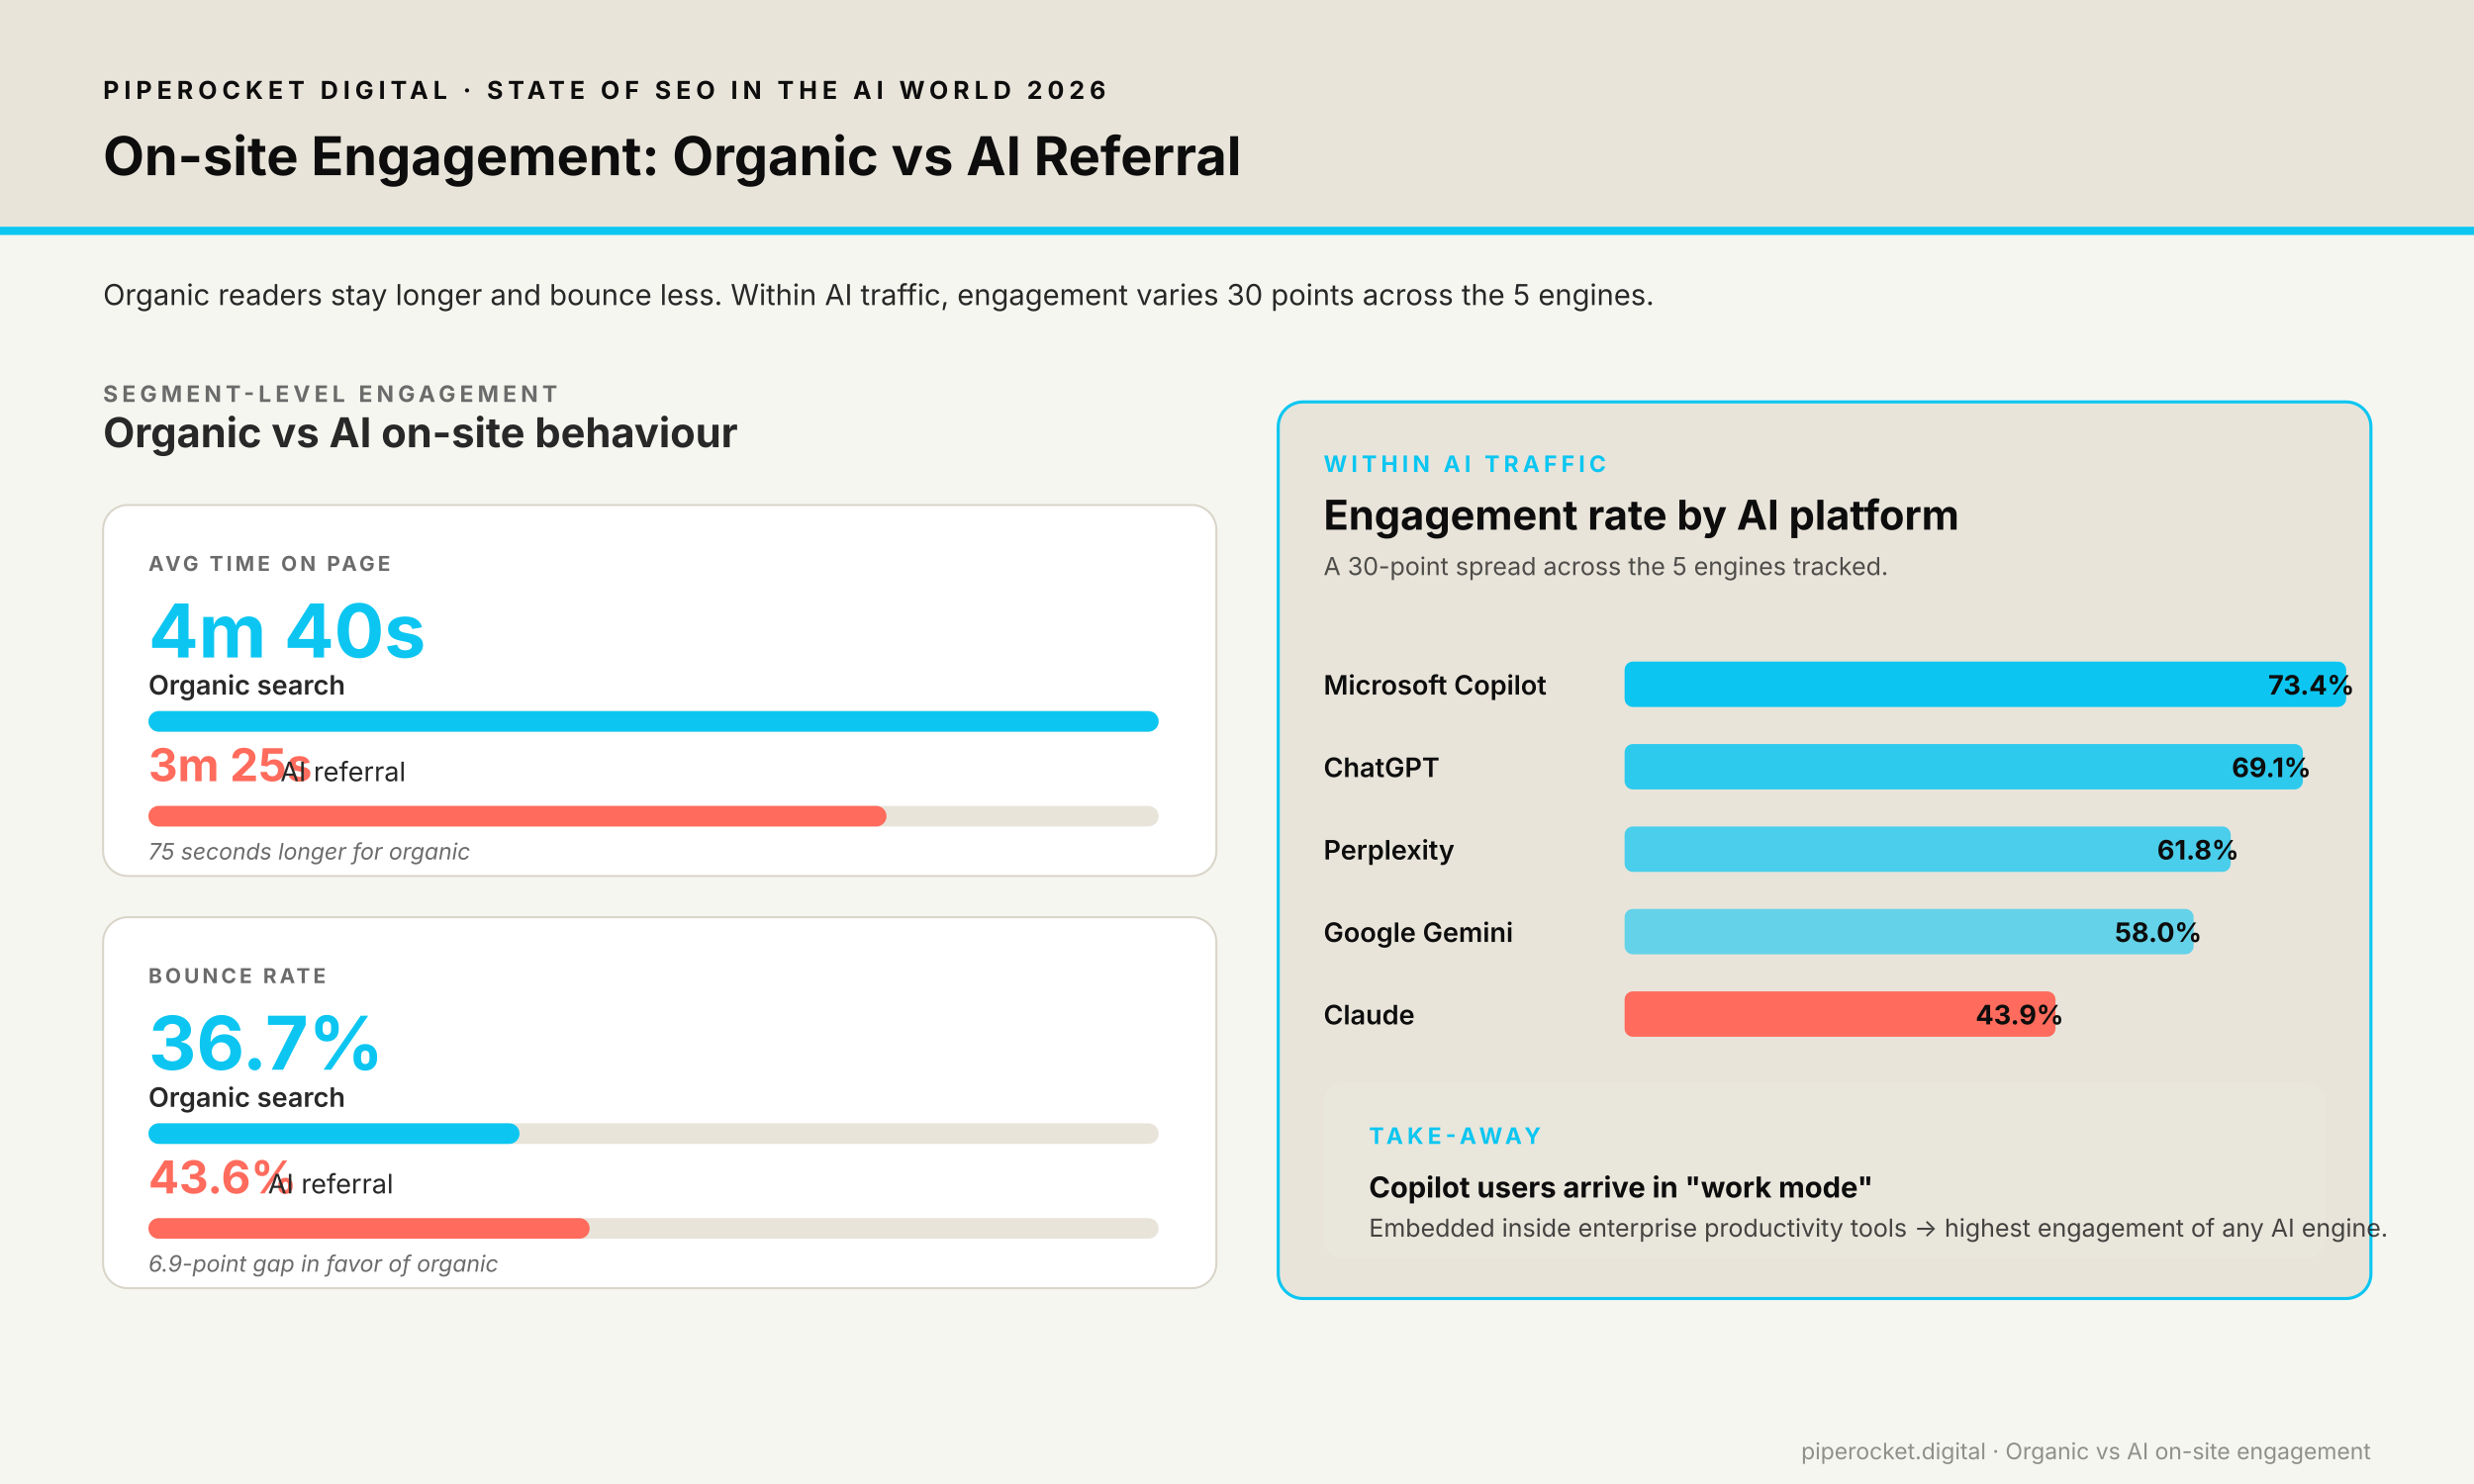
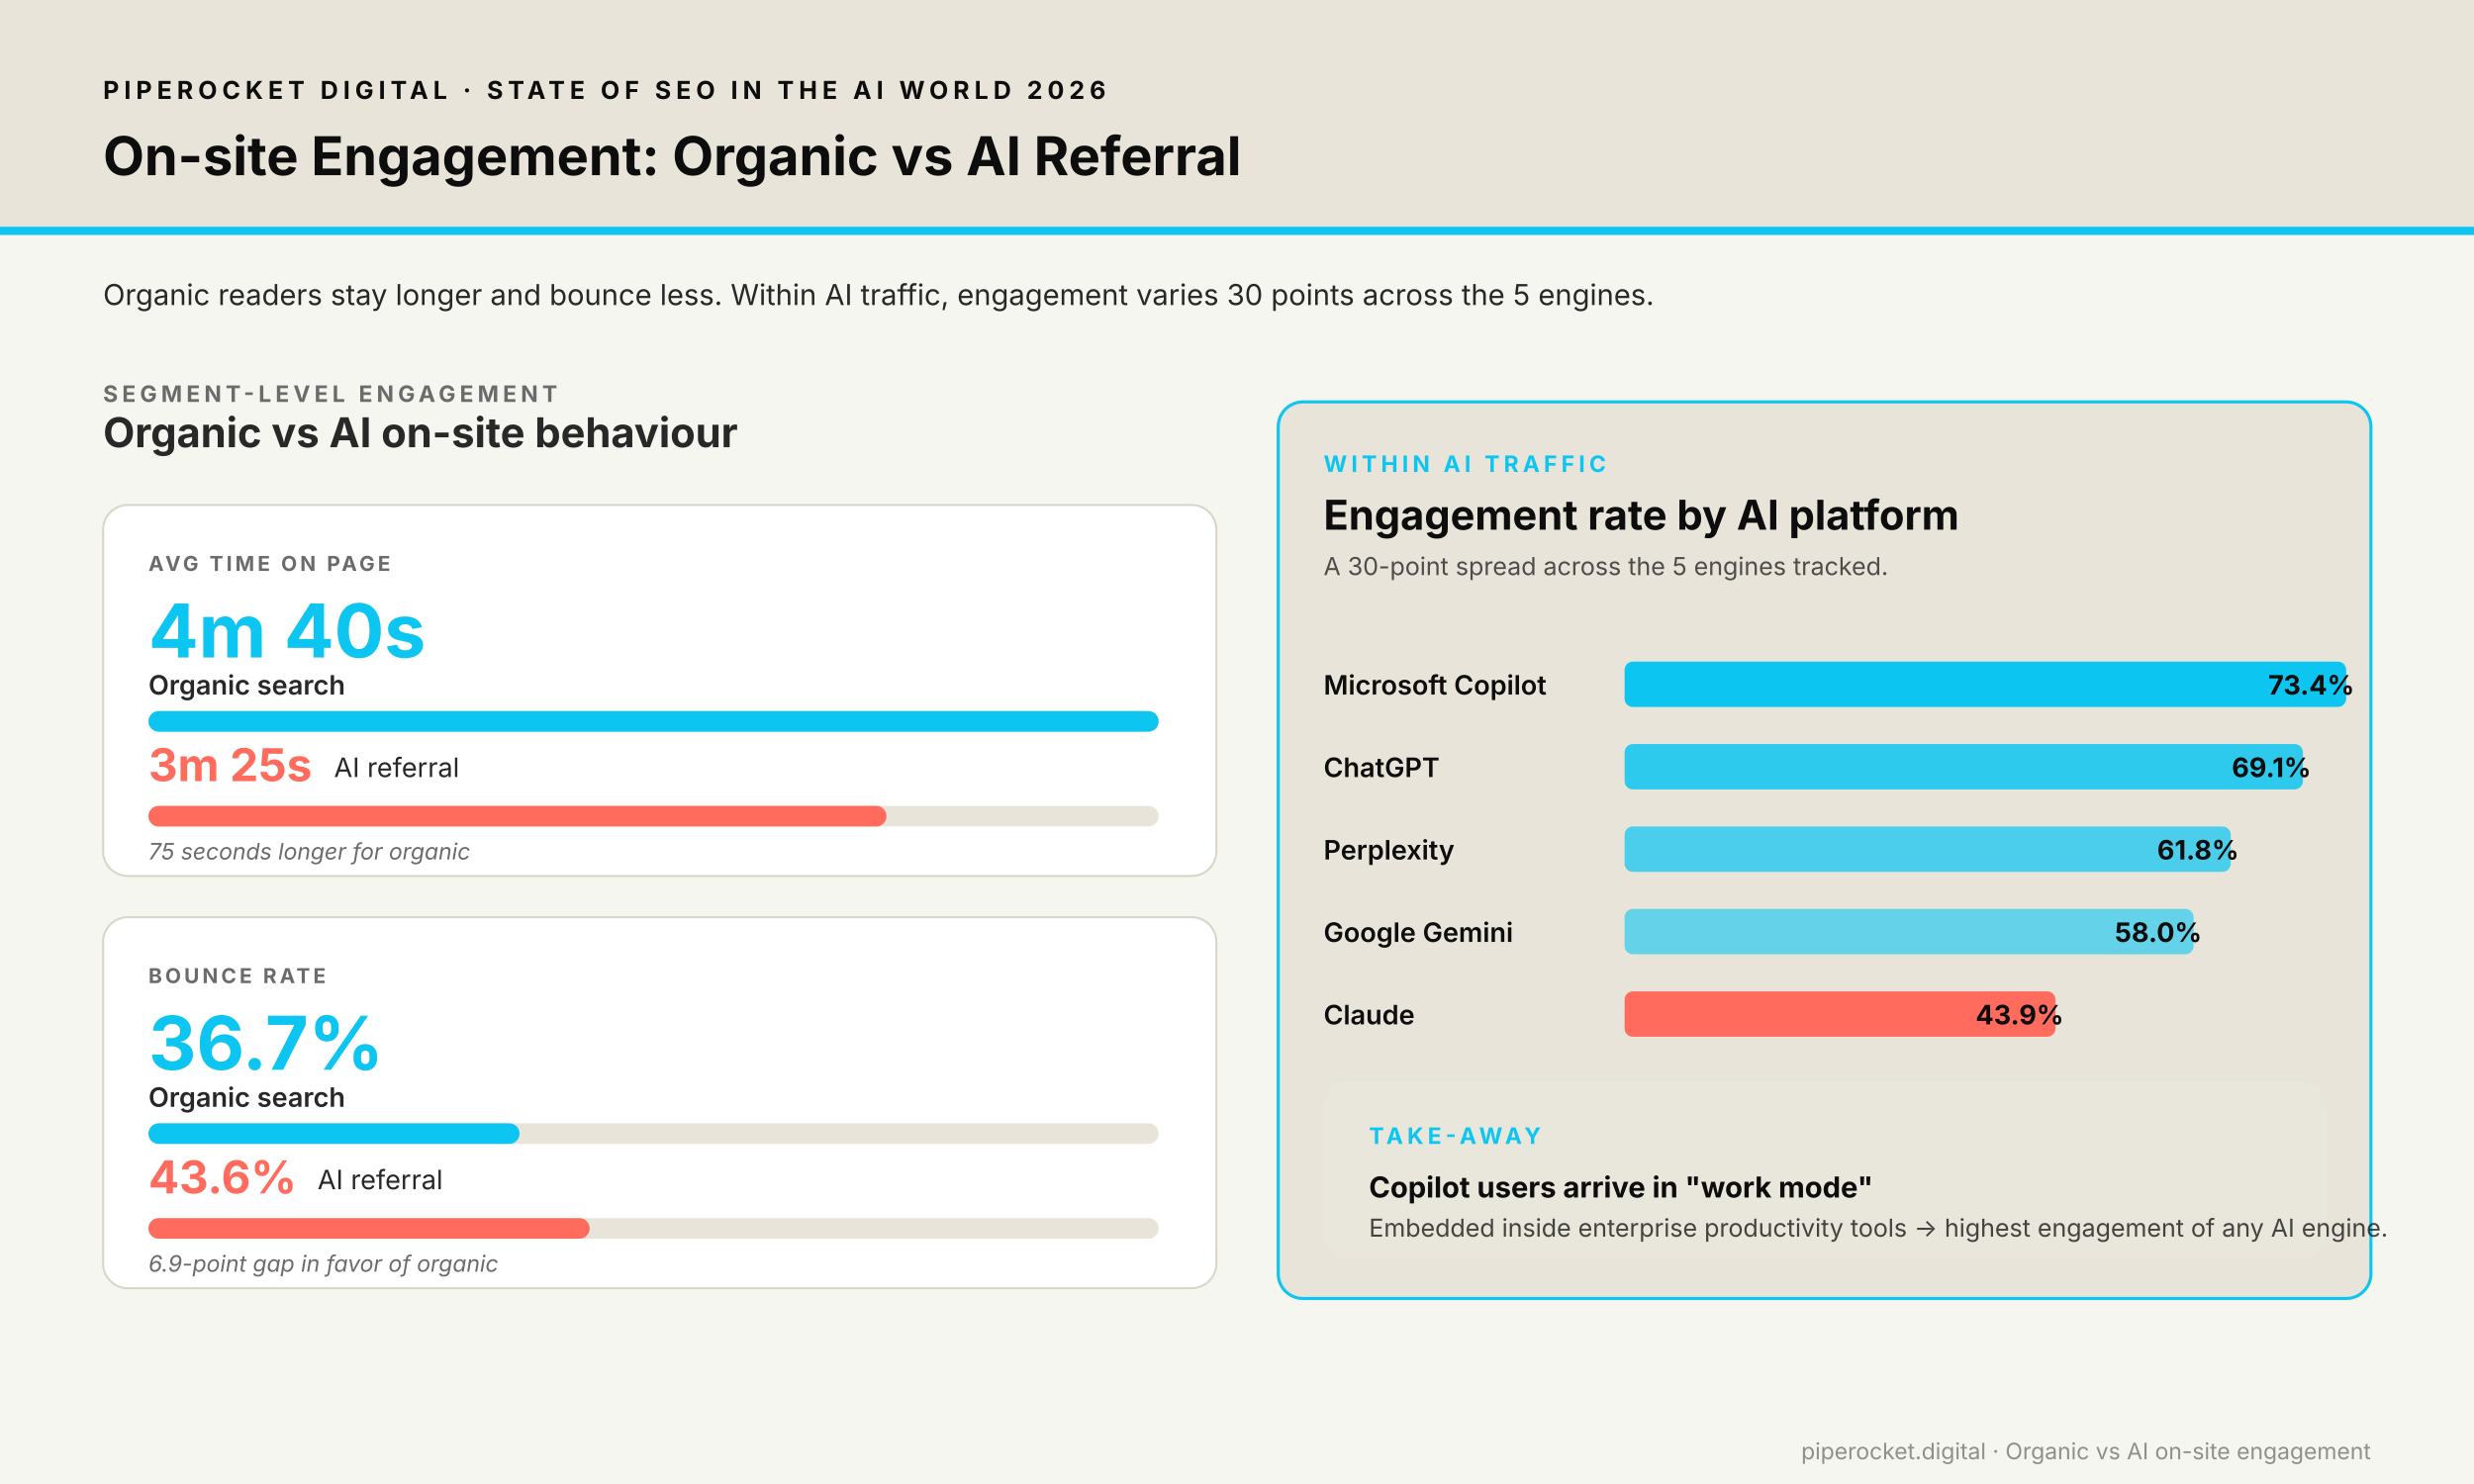
<svg xmlns="http://www.w3.org/2000/svg" aria-labelledby="title-eng desc-eng" font-family="Inter, -apple-system, BlinkMacSystemFont, 'Segoe UI', Arial, sans-serif" viewBox="0 0 1200 720">
  <path fill="#f6f6f1" d="M0 0h1200v720H0z" />
  <path fill="#e8e4da" d="M0 0h1200v110H0z" />
  <text x="50" y="48" fill="#0d0d0d" font-size="12" font-weight="700" letter-spacing="2.4">PIPEROCKET DIGITAL · STATE OF SEO IN THE AI WORLD 2026</text>
  <text x="50" y="85" fill="#0d0d0d" font-size="26" font-weight="700">On-site Engagement: Organic vs AI Referral</text>
  <path fill="#0cc6f1" d="M0 110h1200v4H0z" />
  <text x="50" y="148" fill="#282828" font-size="14">Organic readers stay longer and bounce less. Within AI traffic, engagement varies 30 points across the 5 engines.</text>
  <text fill="#6b6b6b" font-size="11" font-weight="700" letter-spacing="2" transform="translate(50 195)">SEGMENT-LEVEL ENGAGEMENT</text>
  <text y="22" fill="#282828" font-size="20" font-weight="700" transform="translate(50 195)">Organic vs AI on-site behaviour</text>
  <g transform="translate(50 245)">
    <rect width="540" height="180" fill="#fff" stroke="#d9d5c9" rx="12" />
    <text x="22" y="32" fill="#6b6b6b" font-size="10" font-weight="700" letter-spacing="1.5">AVG TIME ON PAGE</text>
    <text x="22" y="74" fill="#0cc6f1" font-size="36" font-weight="700">4m 40s</text>
    <text x="22" y="92" fill="#282828" font-size="13" font-weight="600">Organic search</text>
    <rect width="490" height="10" x="22" y="100" fill="#e8e4da" rx="5" />
    <rect width="490" height="10" x="22" y="100" fill="#0cc6f1" rx="5" />
    <text x="22" y="134" fill="#ff6b5c" font-size="22" font-weight="700">3m 25s</text>
-     <text x="86" y="134" fill="#282828" font-size="13">AI referral</text>
+     <text x="112" y="132" fill="#282828" font-size="13">AI referral</text>
    <rect width="490" height="10" x="22" y="146" fill="#e8e4da" rx="5" />
    <rect width="358" height="10" x="22" y="146" fill="#ff6b5c" rx="5" />
    <text x="22" y="172" fill="#6b6b6b" font-size="11" font-style="italic">75 seconds longer for organic</text>
  </g>
  <g transform="translate(50 445)">
    <rect width="540" height="180" fill="#fff" stroke="#d9d5c9" rx="12" />
    <text x="22" y="32" fill="#6b6b6b" font-size="10" font-weight="700" letter-spacing="1.5">BOUNCE RATE</text>
    <text x="22" y="74" fill="#0cc6f1" font-size="36" font-weight="700">36.7%</text>
    <text x="22" y="92" fill="#282828" font-size="13" font-weight="600">Organic search</text>
    <rect width="490" height="10" x="22" y="100" fill="#e8e4da" rx="5" />
    <rect width="180" height="10" x="22" y="100" fill="#0cc6f1" rx="5" />
    <text x="22" y="134" fill="#ff6b5c" font-size="22" font-weight="700">43.6%</text>
-     <text x="80" y="134" fill="#282828" font-size="13">AI referral</text>
+     <text x="104" y="132" fill="#282828" font-size="13">AI referral</text>
    <rect width="490" height="10" x="22" y="146" fill="#e8e4da" rx="5" />
    <rect width="214" height="10" x="22" y="146" fill="#ff6b5c" rx="5" />
    <text x="22" y="172" fill="#6b6b6b" font-size="11" font-style="italic">6.9-point gap in favor of organic</text>
  </g>
  <g transform="translate(620 195)">
    <rect width="530" height="435" fill="#e8e4da" stroke="#0cc6f1" stroke-width="1.5" rx="12" />
    <text x="22" y="34" fill="#0cc6f1" font-size="11" font-weight="700" letter-spacing="2">WITHIN AI TRAFFIC</text>
    <text x="22" y="62" fill="#0d0d0d" font-size="20" font-weight="700">Engagement rate by AI platform</text>
    <text x="22" y="84" fill="rgba(13, 13, 13, 0.7)" font-size="12">A 30-point spread across the 5 engines tracked.</text>
    <g transform="translate(22 120)">
      <text y="22" fill="#0d0d0d" font-size="13" font-weight="600">Microsoft Copilot</text>
      <rect width="350" height="22" x="146" y="6" fill="#0cc6f1" rx="4" />
      <text x="500" y="22" fill="#0d0d0d" font-size="13" font-weight="700" text-anchor="end">73.4%</text>
      <text y="62" fill="#0d0d0d" font-size="13" font-weight="600">ChatGPT</text>
      <rect width="329" height="22" x="146" y="46" fill="#0cc6f1" opacity=".85" rx="4" />
      <text x="479" y="62" fill="#0d0d0d" font-size="13" font-weight="700" text-anchor="end">69.1%</text>
      <text y="102" fill="#0d0d0d" font-size="13" font-weight="600">Perplexity</text>
      <rect width="294" height="22" x="146" y="86" fill="#0cc6f1" opacity=".72" rx="4" />
      <text x="444" y="102" fill="#0d0d0d" font-size="13" font-weight="700" text-anchor="end">61.8%</text>
      <text y="142" fill="#0d0d0d" font-size="13" font-weight="600">Google Gemini</text>
      <rect width="276" height="22" x="146" y="126" fill="#0cc6f1" opacity=".6" rx="4" />
      <text x="426" y="142" fill="#0d0d0d" font-size="13" font-weight="700" text-anchor="end">58.0%</text>
      <text y="182" fill="#0d0d0d" font-size="13" font-weight="600">Claude</text>
      <rect width="209" height="22" x="146" y="166" fill="#ff6b5c" rx="4" />
      <text x="359" y="182" fill="#0d0d0d" font-size="13" font-weight="700" text-anchor="end">43.9%</text>
    </g>
    <g transform="translate(22 330)">
      <rect width="486" height="86" fill="rgba(255,255,255,0.06)" rx="10" />
      <text x="22" y="30" fill="#0cc6f1" font-size="11" font-weight="700" letter-spacing="2">TAKE-AWAY</text>
      <text x="22" y="56" fill="#0d0d0d" font-size="14" font-weight="700">Copilot users arrive in "work mode"</text>
      <text x="22" y="75" fill="rgba(13, 13, 13, 0.75)" font-size="12">Embedded inside enterprise productivity tools → highest engagement of any AI engine.</text>
    </g>
  </g>
  <text x="1150" y="708" fill="rgba(40,40,40,0.5)" font-size="11" text-anchor="end">piperocket.digital · Organic vs AI on-site engagement</text>
</svg>
